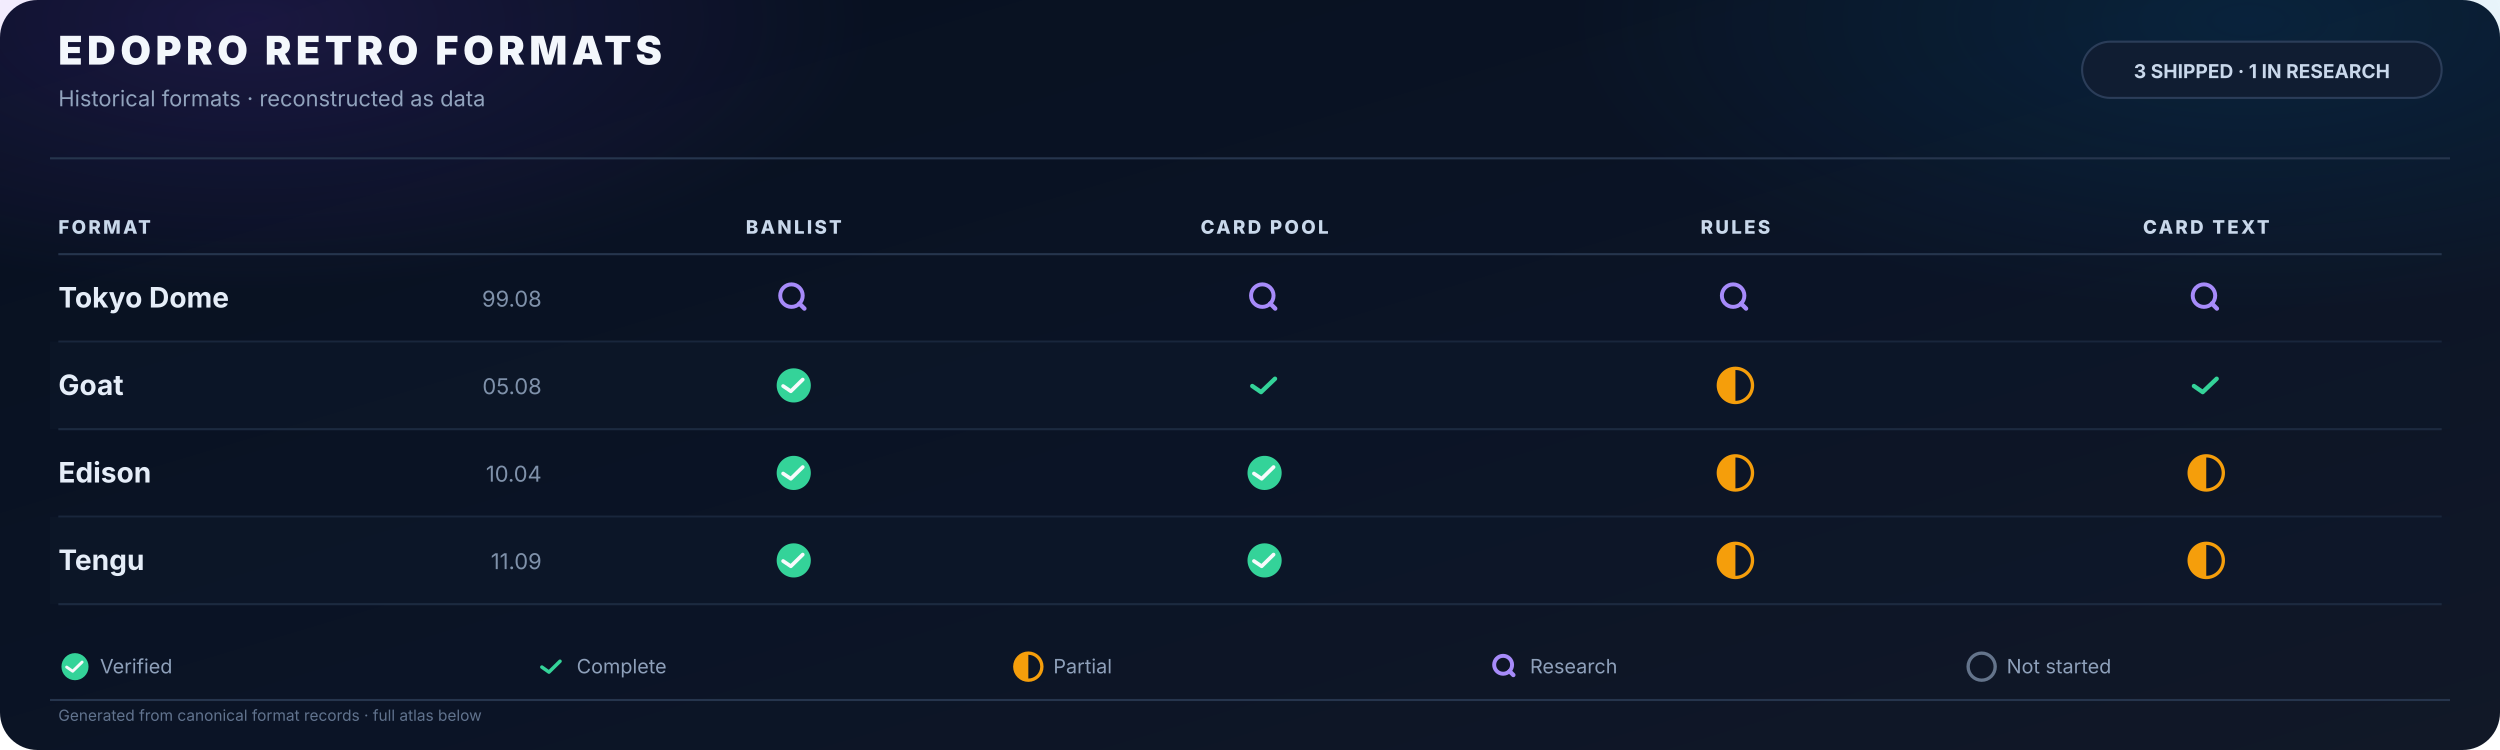
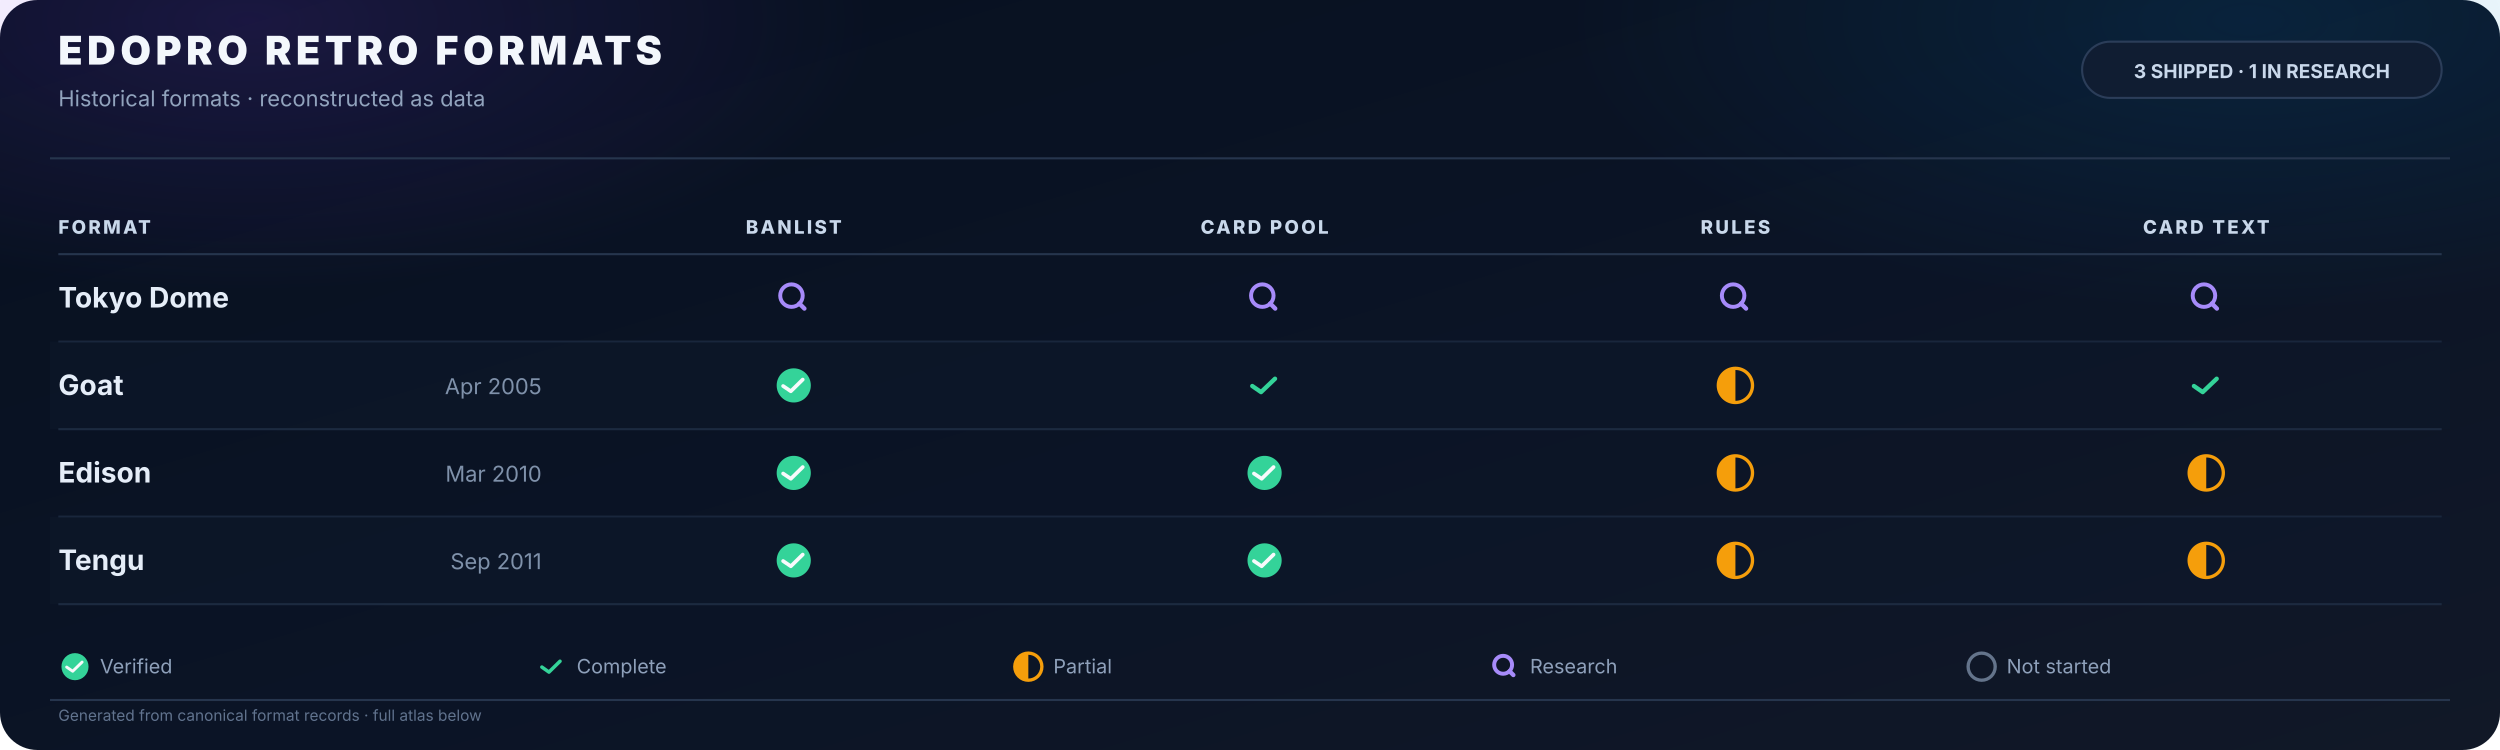
<svg xmlns="http://www.w3.org/2000/svg" width="1200" height="360" viewBox="0 0 1200 360" role="img" aria-labelledby="banner-title banner-desc">
  <defs>
    <linearGradient id="banner-panel" x1="0" y1="0" x2="1" y2="1">
      <stop offset="0" stop-color="#07101f" />
      <stop offset="0.55" stop-color="#0b1426" />
      <stop offset="1" stop-color="#111827" />
    </linearGradient>
    <radialGradient id="banner-aura-a">
      <stop offset="0" stop-color="#7c3aed" stop-opacity="0.16" />
      <stop offset="1" stop-color="#7c3aed" stop-opacity="0" />
    </radialGradient>
    <radialGradient id="banner-aura-b">
      <stop offset="0" stop-color="#0284c7" stop-opacity="0.14" />
      <stop offset="1" stop-color="#0284c7" stop-opacity="0" />
    </radialGradient>
  </defs>
  <rect width="1200" height="360" rx="18" fill="url(#banner-panel)" />
  <ellipse cx="120" cy="10" rx="300" ry="130" fill="url(#banner-aura-a)" />
  <ellipse cx="1080" cy="10" rx="330" ry="140" fill="url(#banner-aura-b)" />
  <g font-family="Inter, ui-sans-serif, system-ui, -apple-system, 'Segoe UI', sans-serif">
    <text x="28" y="31" font-size="19" font-weight="850" letter-spacing="2.2" fill="#f3f7fc">EDOPRO RETRO FORMATS</text>
    <text x="28" y="51" font-size="10.5" fill="#91a3bd">Historical formats · reconstructed as data</text>
    <rect x="999.4" y="20" width="172.6" height="27" rx="13.5" fill="#101d32" stroke="#2b3d59" />
    <text x="1085.7" y="37.5" text-anchor="middle" font-size="9.2" font-weight="750" fill="#c9d8eb">3 SHIPPED · 1 IN RESEARCH</text>
    <line x1="24" y1="76" x2="1176" y2="76" stroke="#26354d" />
    <text x="28.0" y="112.2" font-size="9" font-weight="800" letter-spacing="1.1" fill="#c9d8eb">FORMAT</text>
    <text x="381.0" y="112.2" text-anchor="middle" font-size="9" font-weight="800" letter-spacing="1.1" fill="#c9d8eb">BANLIST</text>
    <text x="607.0" y="112.2" text-anchor="middle" font-size="9" font-weight="800" letter-spacing="1.1" fill="#c9d8eb">CARD POOL</text>
    <text x="833.0" y="112.2" text-anchor="middle" font-size="9" font-weight="800" letter-spacing="1.1" fill="#c9d8eb">RULES</text>
    <text x="1059.0" y="112.2" text-anchor="middle" font-size="9" font-weight="800" letter-spacing="1.1" fill="#c9d8eb">CARD TEXT</text>
    <line x1="28.0" y1="122.0" x2="1172.0" y2="122.0" stroke="#26354d" />
-     <g class="format" data-format-id="135" data-format-name="Tokyo Dome" data-category="OCG" data-kind="research" data-banlist="research" data-card-pool="research" data-rule-profile="research" data-errata="research">
+     <g class="format" data-format-id="135" data-format-name="Tokyo Dome" data-category="OCG" data-kind="research" data-date="" data-banlist="research" data-card-pool="research" data-rule-profile="research" data-errata="research">
      <text x="28.0" y="147.6" font-size="13.5" font-weight="750" fill="#e5edf8">Tokyo Dome</text>
-       <text x="260.0" y="147.2" text-anchor="end" font-size="10.5" fill="#7f91aa">99.08</text>
      <g class="cell" data-area="banlist" data-status="research" data-symbol="magnifier">
        <circle cx="379.9" cy="141.9" r="5.4" fill="none" stroke="#a78bfa" stroke-width="1.9" />
        <line x1="383.7" y1="145.7" x2="386.1" y2="148.1" stroke="#a78bfa" stroke-width="2.1" stroke-linecap="round" />
      </g>
      <g class="cell" data-area="card_pool" data-status="research" data-symbol="magnifier">
        <circle cx="605.9" cy="141.9" r="5.4" fill="none" stroke="#a78bfa" stroke-width="1.9" />
        <line x1="609.7" y1="145.7" x2="612.1" y2="148.1" stroke="#a78bfa" stroke-width="2.1" stroke-linecap="round" />
      </g>
      <g class="cell" data-area="rule_profile" data-status="research" data-symbol="magnifier">
        <circle cx="831.9" cy="141.9" r="5.4" fill="none" stroke="#a78bfa" stroke-width="1.9" />
        <line x1="835.7" y1="145.7" x2="838.1" y2="148.1" stroke="#a78bfa" stroke-width="2.1" stroke-linecap="round" />
      </g>
      <g class="cell" data-area="errata" data-status="research" data-symbol="magnifier">
        <circle cx="1057.9" cy="141.9" r="5.4" fill="none" stroke="#a78bfa" stroke-width="1.9" />
        <line x1="1061.7" y1="145.7" x2="1064.1" y2="148.1" stroke="#a78bfa" stroke-width="2.1" stroke-linecap="round" />
      </g>
    </g>
    <line x1="28.0" y1="164.0" x2="1172.0" y2="164.0" stroke="#1c2a40" />
    <rect x="24.0" y="164.0" width="1152.0" height="42.0" fill="#0d1729" opacity="0.55" />
-     <g class="format" data-format-id="8" data-format-name="Goat" data-category="TCG" data-kind="canonical" data-banlist="verified" data-card-pool="complete" data-rule-profile="partial" data-errata="complete">
+     <g class="format" data-format-id="8" data-format-name="Goat" data-category="TCG" data-kind="canonical" data-date="2005-04-01" data-banlist="verified" data-card-pool="complete" data-rule-profile="partial" data-errata="complete">
      <text x="28.0" y="189.6" font-size="13.5" font-weight="750" fill="#e5edf8">Goat</text>
-       <text x="260.0" y="189.2" text-anchor="end" font-size="10.5" fill="#7f91aa">05.08</text>
+       <text x="260.0" y="189.2" text-anchor="end" font-size="10.5" fill="#7f91aa">Apr 2005</text>
      <g class="cell" data-area="banlist" data-status="verified" data-symbol="check-circle">
        <circle cx="381.0" cy="185.0" r="8.2" fill="#34d399" />
        <path d="M 375.9,185.3 L 379.6,187.8 L 385.3,182.2" fill="none" stroke="#f8fafc" stroke-width="1.8" stroke-linecap="round" stroke-linejoin="round" />
      </g>
      <g class="cell" data-area="card_pool" data-status="complete" data-symbol="check">
        <path d="M 601.1,185.3 L 605.3,188.2 L 612.0,181.8" fill="none" stroke="#34d399" stroke-width="2.1" stroke-linecap="round" stroke-linejoin="round" />
      </g>
      <g class="cell" data-area="rule_profile" data-status="partial" data-symbol="half-circle">
        <circle cx="833.0" cy="185.0" r="8.2" fill="none" stroke="#f59e0b" stroke-width="1.6" />
        <path d="M 833.0,176.80 A 8.20,8.20 0 0 0 833.0,193.20 Z" fill="#f59e0b" />
      </g>
      <g class="cell" data-area="errata" data-status="complete" data-symbol="check">
        <path d="M 1053.1,185.3 L 1057.3,188.2 L 1064.0,181.8" fill="none" stroke="#34d399" stroke-width="2.1" stroke-linecap="round" stroke-linejoin="round" />
      </g>
    </g>
    <line x1="28.0" y1="206.0" x2="1172.0" y2="206.0" stroke="#1c2a40" />
-     <g class="format" data-format-id="20" data-format-name="Edison" data-category="TCG" data-kind="canonical" data-banlist="verified" data-card-pool="verified" data-rule-profile="partial" data-errata="partial">
+     <g class="format" data-format-id="20" data-format-name="Edison" data-category="TCG" data-kind="canonical" data-date="2010-03-01" data-banlist="verified" data-card-pool="verified" data-rule-profile="partial" data-errata="partial">
      <text x="28.0" y="231.6" font-size="13.5" font-weight="750" fill="#e5edf8">Edison</text>
-       <text x="260.0" y="231.2" text-anchor="end" font-size="10.5" fill="#7f91aa">10.04</text>
+       <text x="260.0" y="231.2" text-anchor="end" font-size="10.5" fill="#7f91aa">Mar 2010</text>
      <g class="cell" data-area="banlist" data-status="verified" data-symbol="check-circle">
        <circle cx="381.0" cy="227.0" r="8.2" fill="#34d399" />
        <path d="M 375.9,227.3 L 379.6,229.8 L 385.3,224.2" fill="none" stroke="#f8fafc" stroke-width="1.8" stroke-linecap="round" stroke-linejoin="round" />
      </g>
      <g class="cell" data-area="card_pool" data-status="verified" data-symbol="check-circle">
        <circle cx="607.0" cy="227.0" r="8.2" fill="#34d399" />
        <path d="M 601.9,227.3 L 605.6,229.8 L 611.3,224.2" fill="none" stroke="#f8fafc" stroke-width="1.8" stroke-linecap="round" stroke-linejoin="round" />
      </g>
      <g class="cell" data-area="rule_profile" data-status="partial" data-symbol="half-circle">
        <circle cx="833.0" cy="227.0" r="8.2" fill="none" stroke="#f59e0b" stroke-width="1.6" />
        <path d="M 833.0,218.80 A 8.20,8.20 0 0 0 833.0,235.20 Z" fill="#f59e0b" />
      </g>
      <g class="cell" data-area="errata" data-status="partial" data-symbol="half-circle">
        <circle cx="1059.0" cy="227.0" r="8.2" fill="none" stroke="#f59e0b" stroke-width="1.6" />
        <path d="M 1059.0,218.80 A 8.20,8.20 0 0 0 1059.0,235.20 Z" fill="#f59e0b" />
      </g>
    </g>
    <line x1="28.0" y1="248.0" x2="1172.0" y2="248.0" stroke="#1c2a40" />
    <rect x="24.0" y="248.0" width="1152.0" height="42.0" fill="#0d1729" opacity="0.55" />
-     <g class="format" data-format-id="24" data-format-name="Tengu" data-category="TCG" data-kind="canonical" data-banlist="verified" data-card-pool="verified" data-rule-profile="partial" data-errata="partial">
+     <g class="format" data-format-id="24" data-format-name="Tengu" data-category="TCG" data-kind="canonical" data-date="2011-09-01" data-banlist="verified" data-card-pool="verified" data-rule-profile="partial" data-errata="partial">
      <text x="28.0" y="273.6" font-size="13.5" font-weight="750" fill="#e5edf8">Tengu</text>
-       <text x="260.0" y="273.2" text-anchor="end" font-size="10.5" fill="#7f91aa">11.09</text>
+       <text x="260.0" y="273.2" text-anchor="end" font-size="10.5" fill="#7f91aa">Sep 2011</text>
      <g class="cell" data-area="banlist" data-status="verified" data-symbol="check-circle">
        <circle cx="381.0" cy="269.0" r="8.2" fill="#34d399" />
        <path d="M 375.9,269.3 L 379.6,271.8 L 385.3,266.2" fill="none" stroke="#f8fafc" stroke-width="1.8" stroke-linecap="round" stroke-linejoin="round" />
      </g>
      <g class="cell" data-area="card_pool" data-status="verified" data-symbol="check-circle">
        <circle cx="607.0" cy="269.0" r="8.2" fill="#34d399" />
        <path d="M 601.9,269.3 L 605.6,271.8 L 611.3,266.2" fill="none" stroke="#f8fafc" stroke-width="1.8" stroke-linecap="round" stroke-linejoin="round" />
      </g>
      <g class="cell" data-area="rule_profile" data-status="partial" data-symbol="half-circle">
        <circle cx="833.0" cy="269.0" r="8.2" fill="none" stroke="#f59e0b" stroke-width="1.6" />
        <path d="M 833.0,260.80 A 8.20,8.20 0 0 0 833.0,277.20 Z" fill="#f59e0b" />
      </g>
      <g class="cell" data-area="errata" data-status="partial" data-symbol="half-circle">
        <circle cx="1059.0" cy="269.0" r="8.2" fill="none" stroke="#f59e0b" stroke-width="1.6" />
        <path d="M 1059.0,260.80 A 8.20,8.20 0 0 0 1059.0,277.20 Z" fill="#f59e0b" />
      </g>
    </g>
    <line x1="28.0" y1="290.0" x2="1172.0" y2="290.0" stroke="#1c2a40" />
    <g class="legend-entry" data-status="verified">
      <circle cx="36.0" cy="320.0" r="6.5" fill="#34d399" />
      <path d="M 32.0,320.2 L 34.9,322.2 L 39.4,317.8" fill="none" stroke="#f8fafc" stroke-width="1.4" stroke-linecap="round" stroke-linejoin="round" />
      <text x="48.0" y="323.2" font-size="9.5" fill="#8ea0ba">Verified</text>
    </g>
    <g class="legend-entry" data-status="complete">
      <path d="M 260.1,320.2 L 263.5,322.6 L 268.8,317.4" fill="none" stroke="#34d399" stroke-width="1.7" stroke-linecap="round" stroke-linejoin="round" />
      <text x="276.8" y="323.2" font-size="9.5" fill="#8ea0ba">Complete</text>
    </g>
    <g class="legend-entry" data-status="partial">
      <circle cx="493.6" cy="320.0" r="6.5" fill="none" stroke="#f59e0b" stroke-width="1.6" />
      <path d="M 493.6,313.50 A 6.50,6.50 0 0 0 493.6,326.50 Z" fill="#f59e0b" />
      <text x="505.6" y="323.2" font-size="9.5" fill="#8ea0ba">Partial</text>
    </g>
    <g class="legend-entry" data-status="research">
      <circle cx="721.5" cy="319.1" r="4.3" fill="none" stroke="#a78bfa" stroke-width="1.9" />
      <line x1="724.6" y1="322.2" x2="726.4" y2="324.0" stroke="#a78bfa" stroke-width="2.1" stroke-linecap="round" />
      <text x="734.4" y="323.2" font-size="9.5" fill="#8ea0ba">Research</text>
    </g>
    <g class="legend-entry" data-status="missing">
      <circle cx="951.2" cy="320.0" r="6.5" fill="none" stroke="#64748b" stroke-width="1.6" />
      <text x="963.2" y="323.2" font-size="9.5" fill="#8ea0ba">Not started</text>
    </g>
    <line x1="24" y1="336.0" x2="1176" y2="336.0" stroke="#26354d" />
    <text x="28" y="346.0" font-size="7.4" fill="#61738e">Generated from canonical format records · full atlas below</text>
  </g>
</svg>
